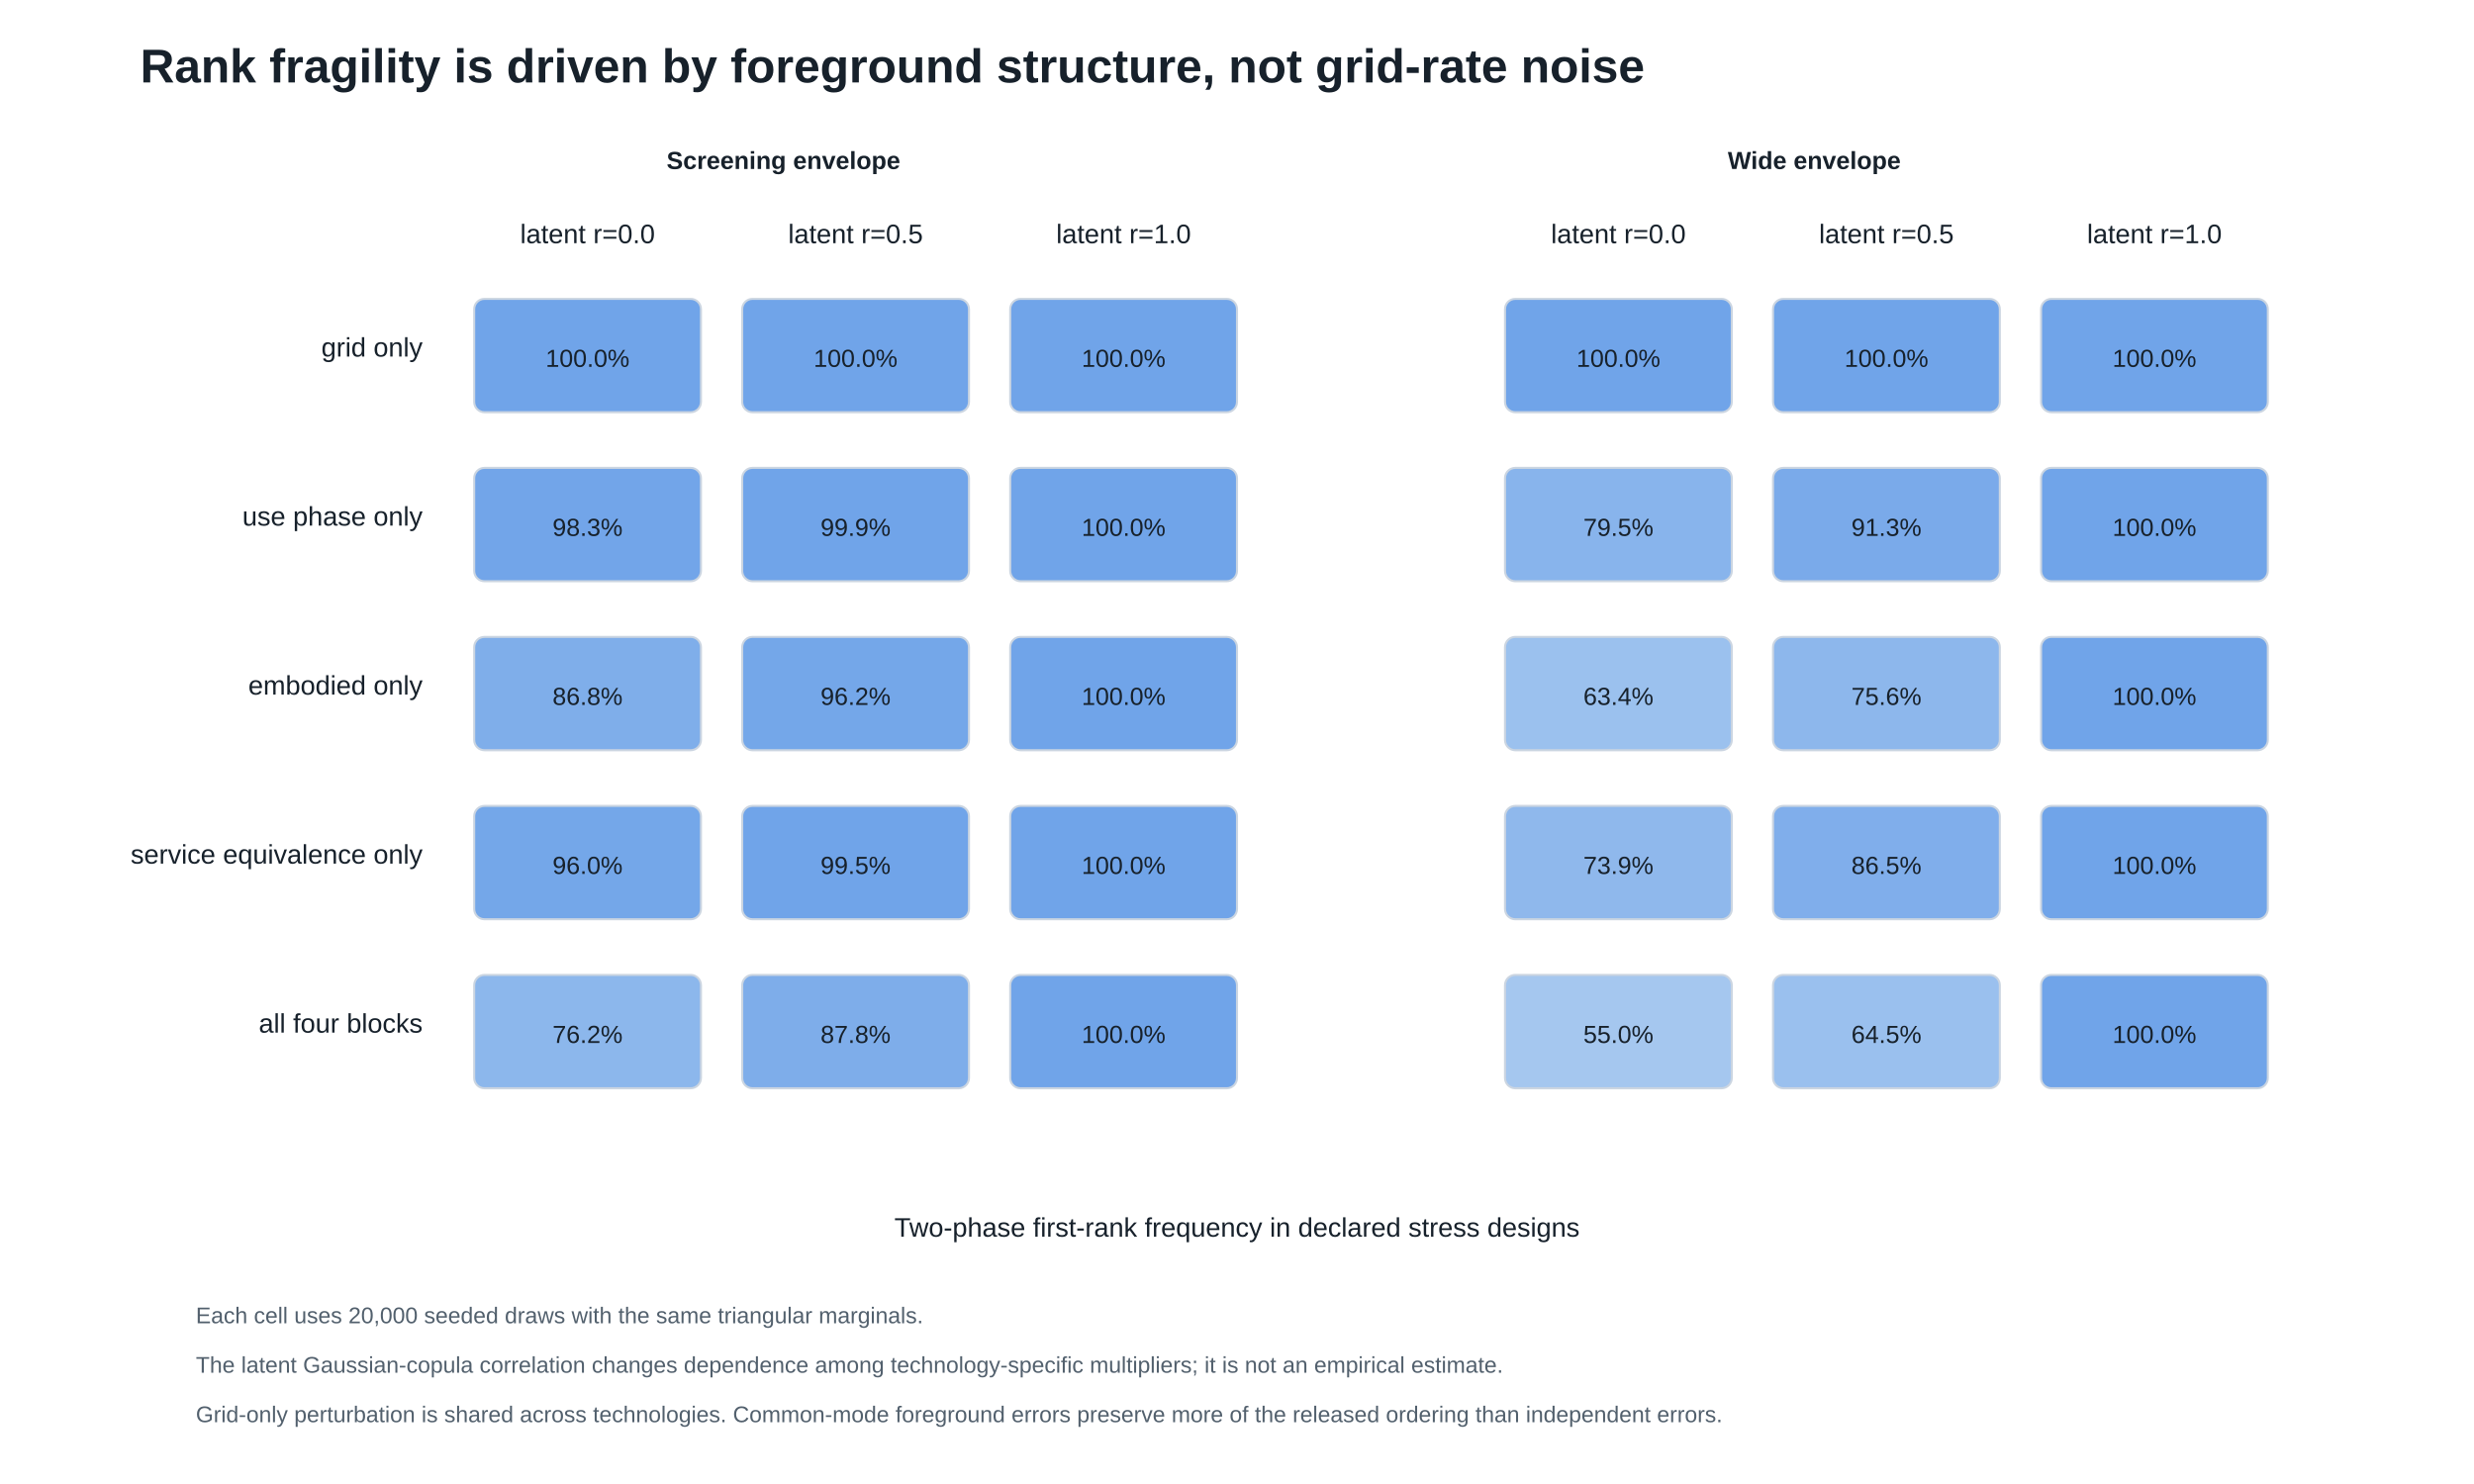
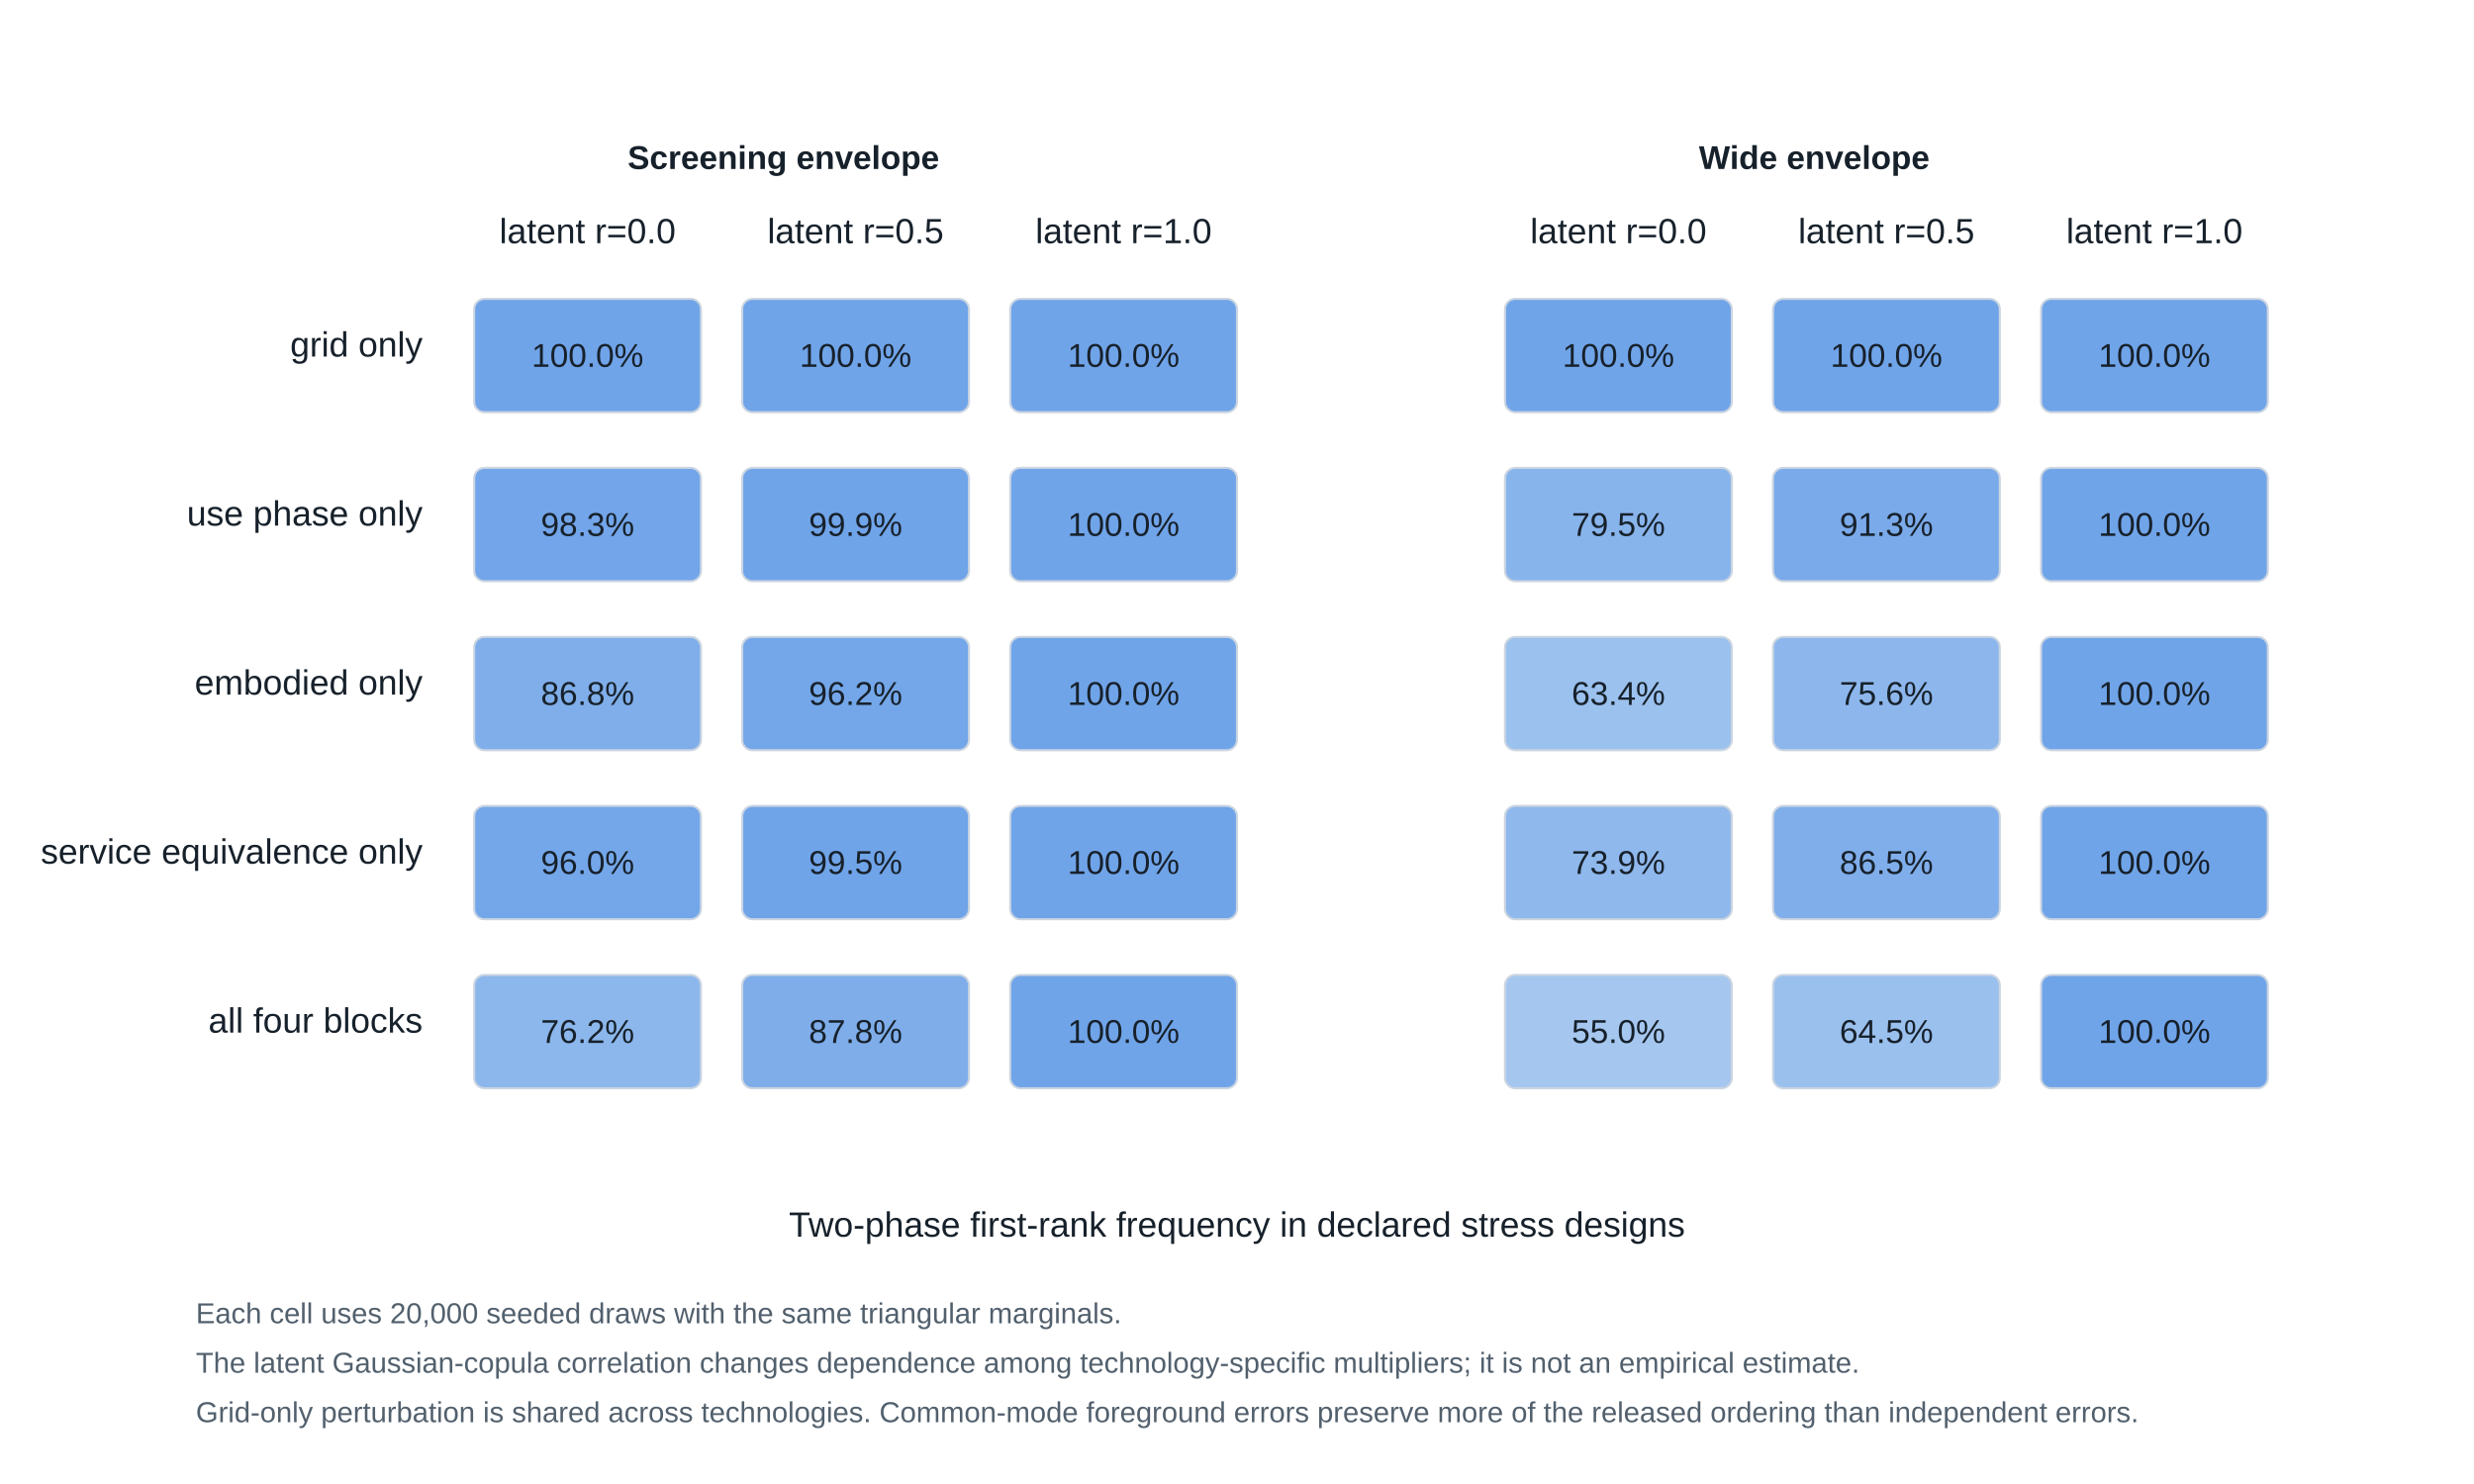
<svg xmlns="http://www.w3.org/2000/svg" width="1200" height="720" viewBox="0 0 1200 720" role="img" aria-label="Rank fragility is driven by foreground structure, not grid-rate noise">
-   <style>text{font-family:Arial,sans-serif;fill:#17212b}.title{font-size:23px;font-weight:700}.axis{font-size:13px}.label{font-size:12px}.note{font-size:11px;fill:#52606d}</style>
+   <style>text{font-family:Arial,sans-serif;fill:#17212b}.title{font-size:23px;font-weight:700}.axis{font-size:17px}.label{font-size:16px}.note{font-size:14px;fill:#52606d}</style>
  <rect width="100%" height="100%" fill="white" />
-   <text class="title" x="68" y="40">Rank fragility is driven by foreground structure, not grid-rate noise</text>
  <text class="label" x="380" y="82" text-anchor="middle" style="font-weight:700">Screening envelope</text>
  <text class="axis" x="285" y="118" text-anchor="middle">latent r=0.0</text>
  <text class="axis" x="415" y="118" text-anchor="middle">latent r=0.5</text>
  <text class="axis" x="545" y="118" text-anchor="middle">latent r=1.0</text>
  <text class="axis" x="205" y="173" text-anchor="end">grid only</text>
  <rect x="230" y="145" width="110" height="55" rx="5" fill="rgb(112,164,233)" stroke="#CBD5E1" />
  <text class="label" x="285" y="178" text-anchor="middle">100.0%</text>
  <rect x="360" y="145" width="110" height="55" rx="5" fill="rgb(112,164,233)" stroke="#CBD5E1" />
  <text class="label" x="415" y="178" text-anchor="middle">100.0%</text>
  <rect x="490" y="145" width="110" height="55" rx="5" fill="rgb(112,164,233)" stroke="#CBD5E1" />
  <text class="label" x="545" y="178" text-anchor="middle">100.0%</text>
  <text class="axis" x="205" y="255" text-anchor="end">use phase only</text>
  <rect x="230" y="227" width="110" height="55" rx="5" fill="rgb(114,165,233)" stroke="#CBD5E1" />
  <text class="label" x="285" y="260" text-anchor="middle">98.3%</text>
  <rect x="360" y="227" width="110" height="55" rx="5" fill="rgb(112,164,233)" stroke="#CBD5E1" />
  <text class="label" x="415" y="260" text-anchor="middle">99.9%</text>
  <rect x="490" y="227" width="110" height="55" rx="5" fill="rgb(112,164,233)" stroke="#CBD5E1" />
  <text class="label" x="545" y="260" text-anchor="middle">100.0%</text>
  <text class="axis" x="205" y="337" text-anchor="end">embodied only</text>
  <rect x="230" y="309" width="110" height="55" rx="5" fill="rgb(127,174,234)" stroke="#CBD5E1" />
  <text class="label" x="285" y="342" text-anchor="middle">86.8%</text>
  <rect x="360" y="309" width="110" height="55" rx="5" fill="rgb(116,167,233)" stroke="#CBD5E1" />
  <text class="label" x="415" y="342" text-anchor="middle">96.2%</text>
  <rect x="490" y="309" width="110" height="55" rx="5" fill="rgb(112,164,233)" stroke="#CBD5E1" />
  <text class="label" x="545" y="342" text-anchor="middle">100.0%</text>
  <text class="axis" x="205" y="419" text-anchor="end">service equivalence only</text>
  <rect x="230" y="391" width="110" height="55" rx="5" fill="rgb(116,167,233)" stroke="#CBD5E1" />
  <text class="label" x="285" y="424" text-anchor="middle">96.0%</text>
  <rect x="360" y="391" width="110" height="55" rx="5" fill="rgb(112,164,233)" stroke="#CBD5E1" />
  <text class="label" x="415" y="424" text-anchor="middle">99.5%</text>
  <rect x="490" y="391" width="110" height="55" rx="5" fill="rgb(112,164,233)" stroke="#CBD5E1" />
  <text class="label" x="545" y="424" text-anchor="middle">100.0%</text>
  <text class="axis" x="205" y="501" text-anchor="end">all four blocks</text>
  <rect x="230" y="473" width="110" height="55" rx="5" fill="rgb(140,183,236)" stroke="#CBD5E1" />
  <text class="label" x="285" y="506" text-anchor="middle">76.2%</text>
  <rect x="360" y="473" width="110" height="55" rx="5" fill="rgb(126,173,234)" stroke="#CBD5E1" />
  <text class="label" x="415" y="506" text-anchor="middle">87.8%</text>
  <rect x="490" y="473" width="110" height="55" rx="5" fill="rgb(112,164,233)" stroke="#CBD5E1" />
  <text class="label" x="545" y="506" text-anchor="middle">100.0%</text>
  <text class="label" x="880" y="82" text-anchor="middle" style="font-weight:700">Wide envelope</text>
  <text class="axis" x="785" y="118" text-anchor="middle">latent r=0.0</text>
  <text class="axis" x="915" y="118" text-anchor="middle">latent r=0.5</text>
  <text class="axis" x="1045" y="118" text-anchor="middle">latent r=1.0</text>
  <rect x="730" y="145" width="110" height="55" rx="5" fill="rgb(112,164,233)" stroke="#CBD5E1" />
  <text class="label" x="785" y="178" text-anchor="middle">100.0%</text>
  <rect x="860" y="145" width="110" height="55" rx="5" fill="rgb(112,164,233)" stroke="#CBD5E1" />
  <text class="label" x="915" y="178" text-anchor="middle">100.0%</text>
  <rect x="990" y="145" width="110" height="55" rx="5" fill="rgb(112,164,233)" stroke="#CBD5E1" />
  <text class="label" x="1045" y="178" text-anchor="middle">100.0%</text>
  <rect x="730" y="227" width="110" height="55" rx="5" fill="rgb(136,180,236)" stroke="#CBD5E1" />
  <text class="label" x="785" y="260" text-anchor="middle">79.5%</text>
  <rect x="860" y="227" width="110" height="55" rx="5" fill="rgb(122,170,234)" stroke="#CBD5E1" />
  <text class="label" x="915" y="260" text-anchor="middle">91.3%</text>
  <rect x="990" y="227" width="110" height="55" rx="5" fill="rgb(112,164,233)" stroke="#CBD5E1" />
  <text class="label" x="1045" y="260" text-anchor="middle">100.0%</text>
  <rect x="730" y="309" width="110" height="55" rx="5" fill="rgb(155,193,238)" stroke="#CBD5E1" />
  <text class="label" x="785" y="342" text-anchor="middle">63.4%</text>
  <rect x="860" y="309" width="110" height="55" rx="5" fill="rgb(141,183,236)" stroke="#CBD5E1" />
  <text class="label" x="915" y="342" text-anchor="middle">75.6%</text>
  <rect x="990" y="309" width="110" height="55" rx="5" fill="rgb(112,164,233)" stroke="#CBD5E1" />
  <text class="label" x="1045" y="342" text-anchor="middle">100.0%</text>
  <rect x="730" y="391" width="110" height="55" rx="5" fill="rgb(143,184,236)" stroke="#CBD5E1" />
  <text class="label" x="785" y="424" text-anchor="middle">73.9%</text>
  <rect x="860" y="391" width="110" height="55" rx="5" fill="rgb(128,174,235)" stroke="#CBD5E1" />
  <text class="label" x="915" y="424" text-anchor="middle">86.5%</text>
  <rect x="990" y="391" width="110" height="55" rx="5" fill="rgb(112,164,233)" stroke="#CBD5E1" />
  <text class="label" x="1045" y="424" text-anchor="middle">100.0%</text>
  <rect x="730" y="473" width="110" height="55" rx="5" fill="rgb(165,199,239)" stroke="#CBD5E1" />
  <text class="label" x="785" y="506" text-anchor="middle">55.0%</text>
  <rect x="860" y="473" width="110" height="55" rx="5" fill="rgb(154,192,238)" stroke="#CBD5E1" />
  <text class="label" x="915" y="506" text-anchor="middle">64.5%</text>
  <rect x="990" y="473" width="110" height="55" rx="5" fill="rgb(112,164,233)" stroke="#CBD5E1" />
  <text class="label" x="1045" y="506" text-anchor="middle">100.0%</text>
  <text class="axis" x="600" y="600" text-anchor="middle">Two-phase first-rank frequency in declared stress designs</text>
  <text class="note" x="95" y="642">Each cell uses 20,000 seeded draws with the same triangular marginals.</text>
  <text class="note" x="95" y="666">The latent Gaussian-copula correlation changes dependence among technology-specific multipliers; it is not an empirical estimate.</text>
  <text class="note" x="95" y="690">Grid-only perturbation is shared across technologies. Common-mode foreground errors preserve more of the released ordering than independent errors.</text>
</svg>
